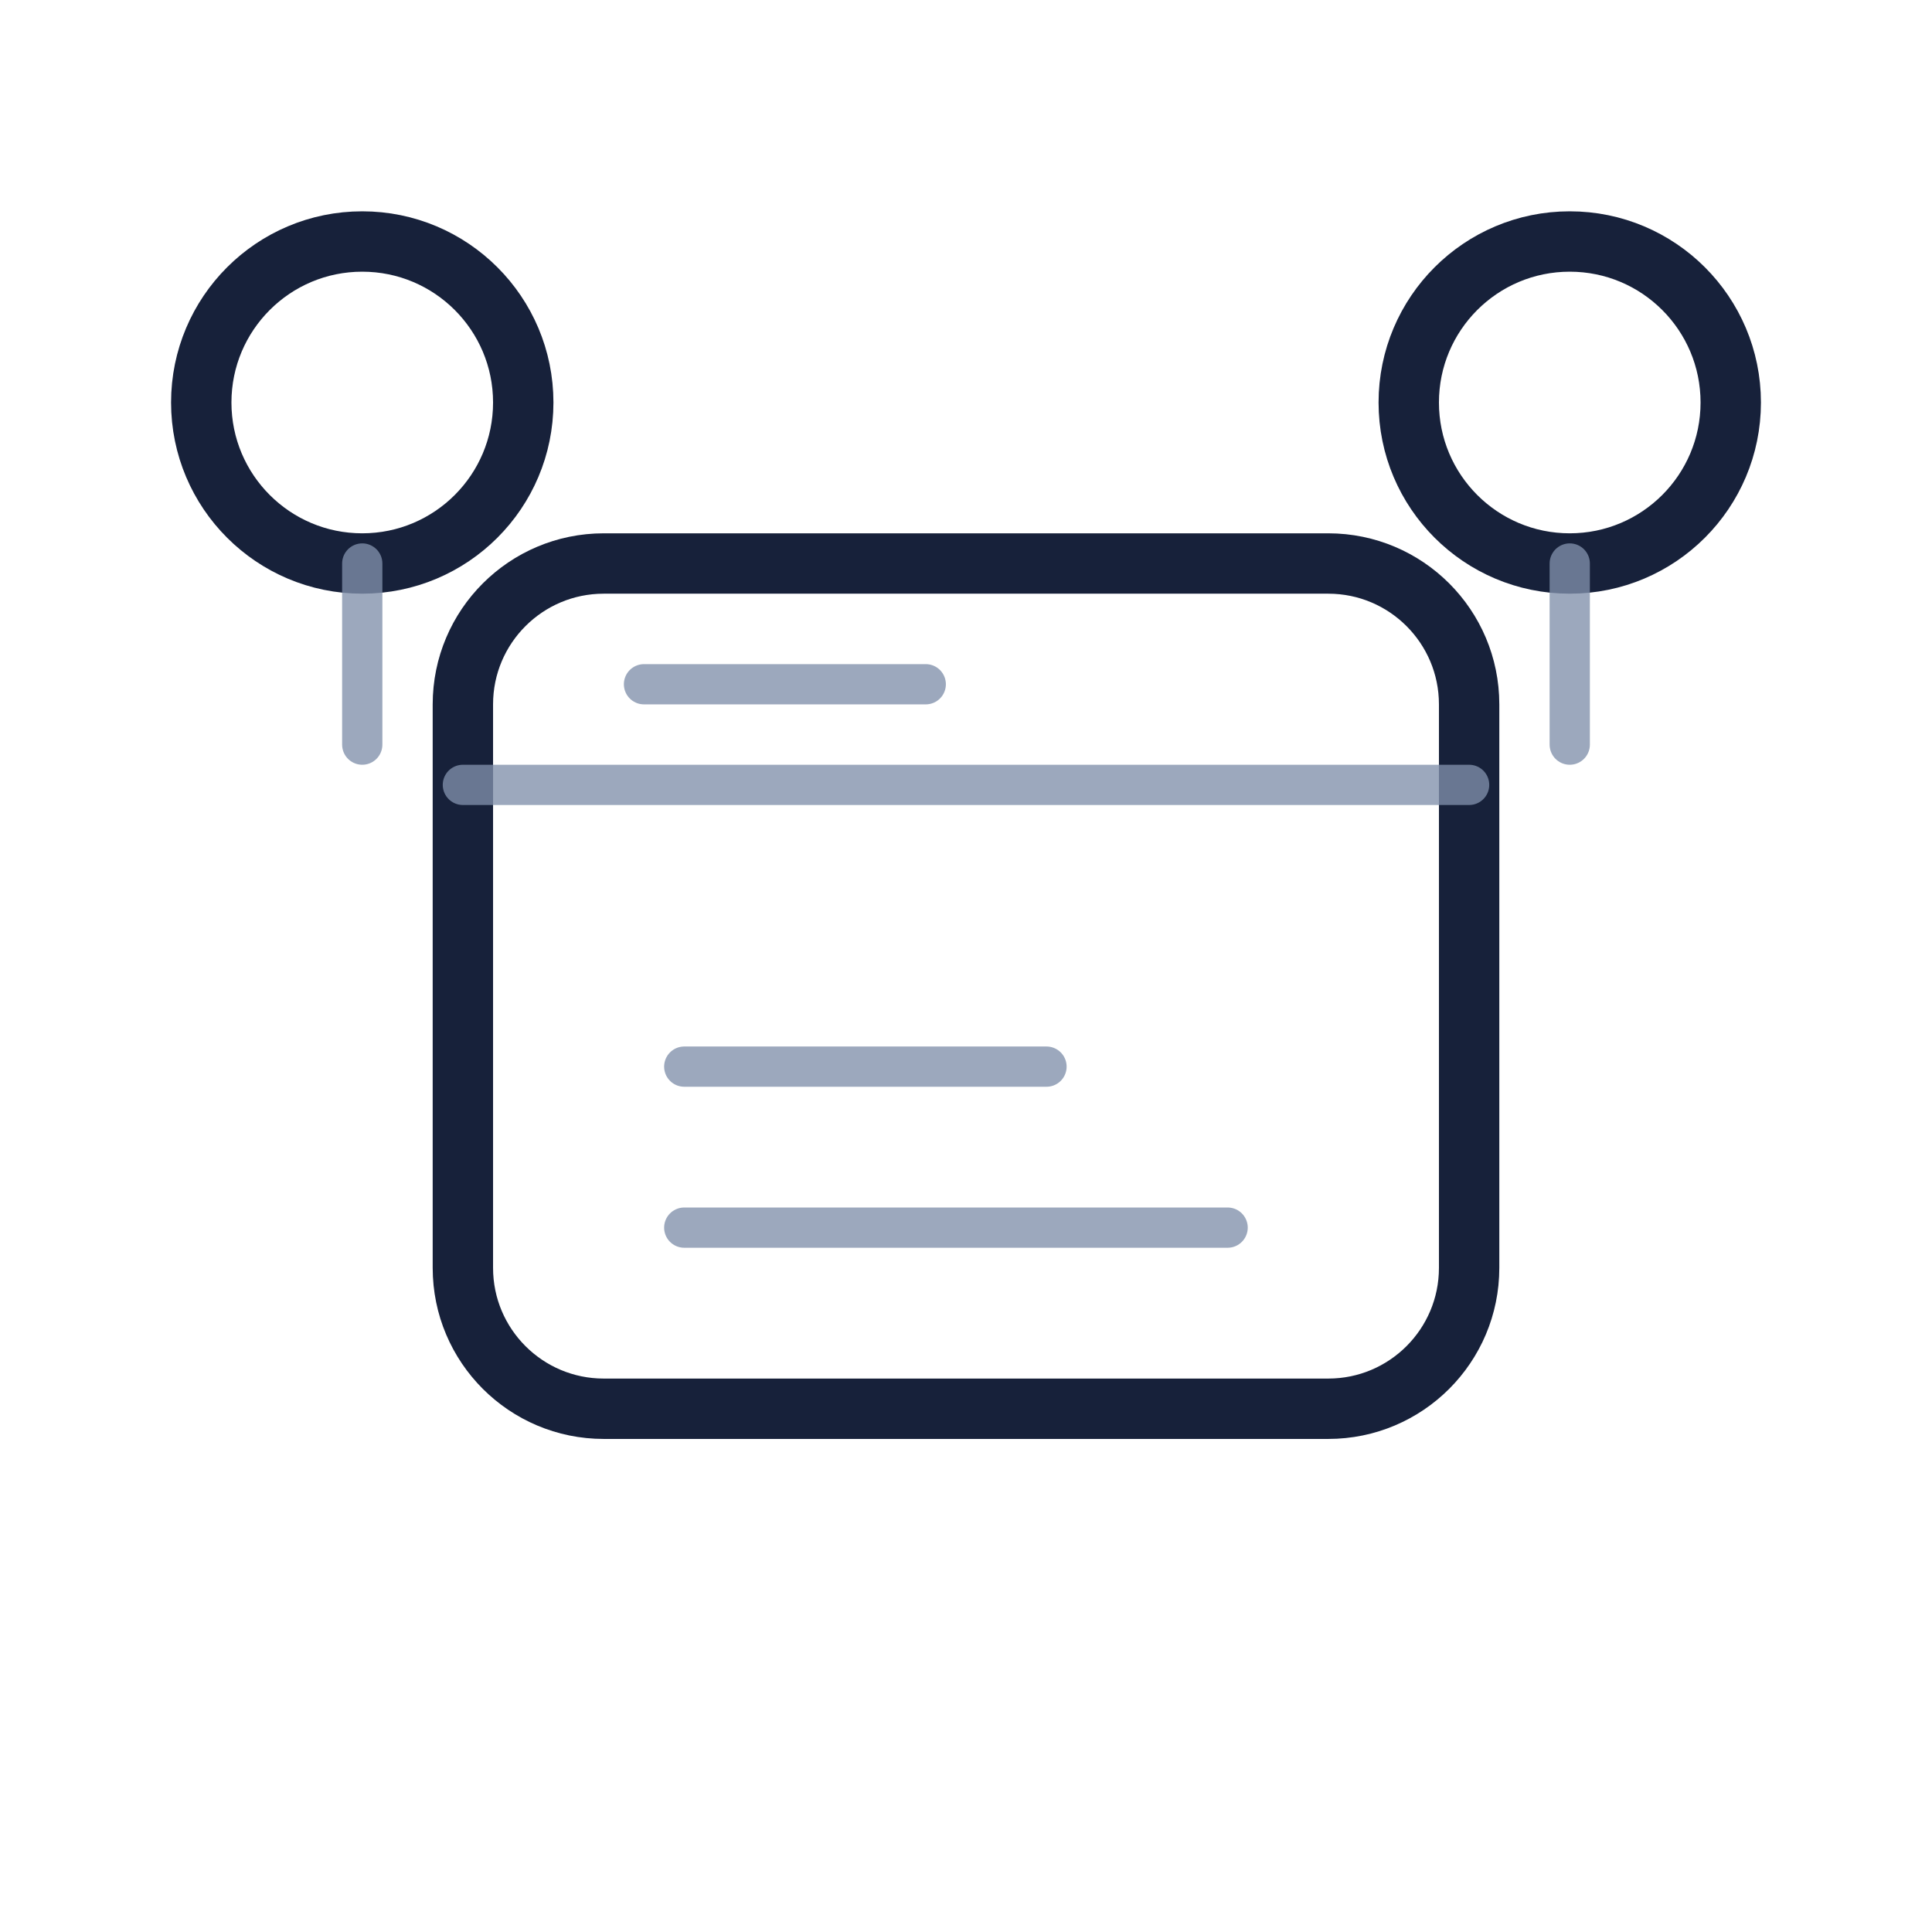
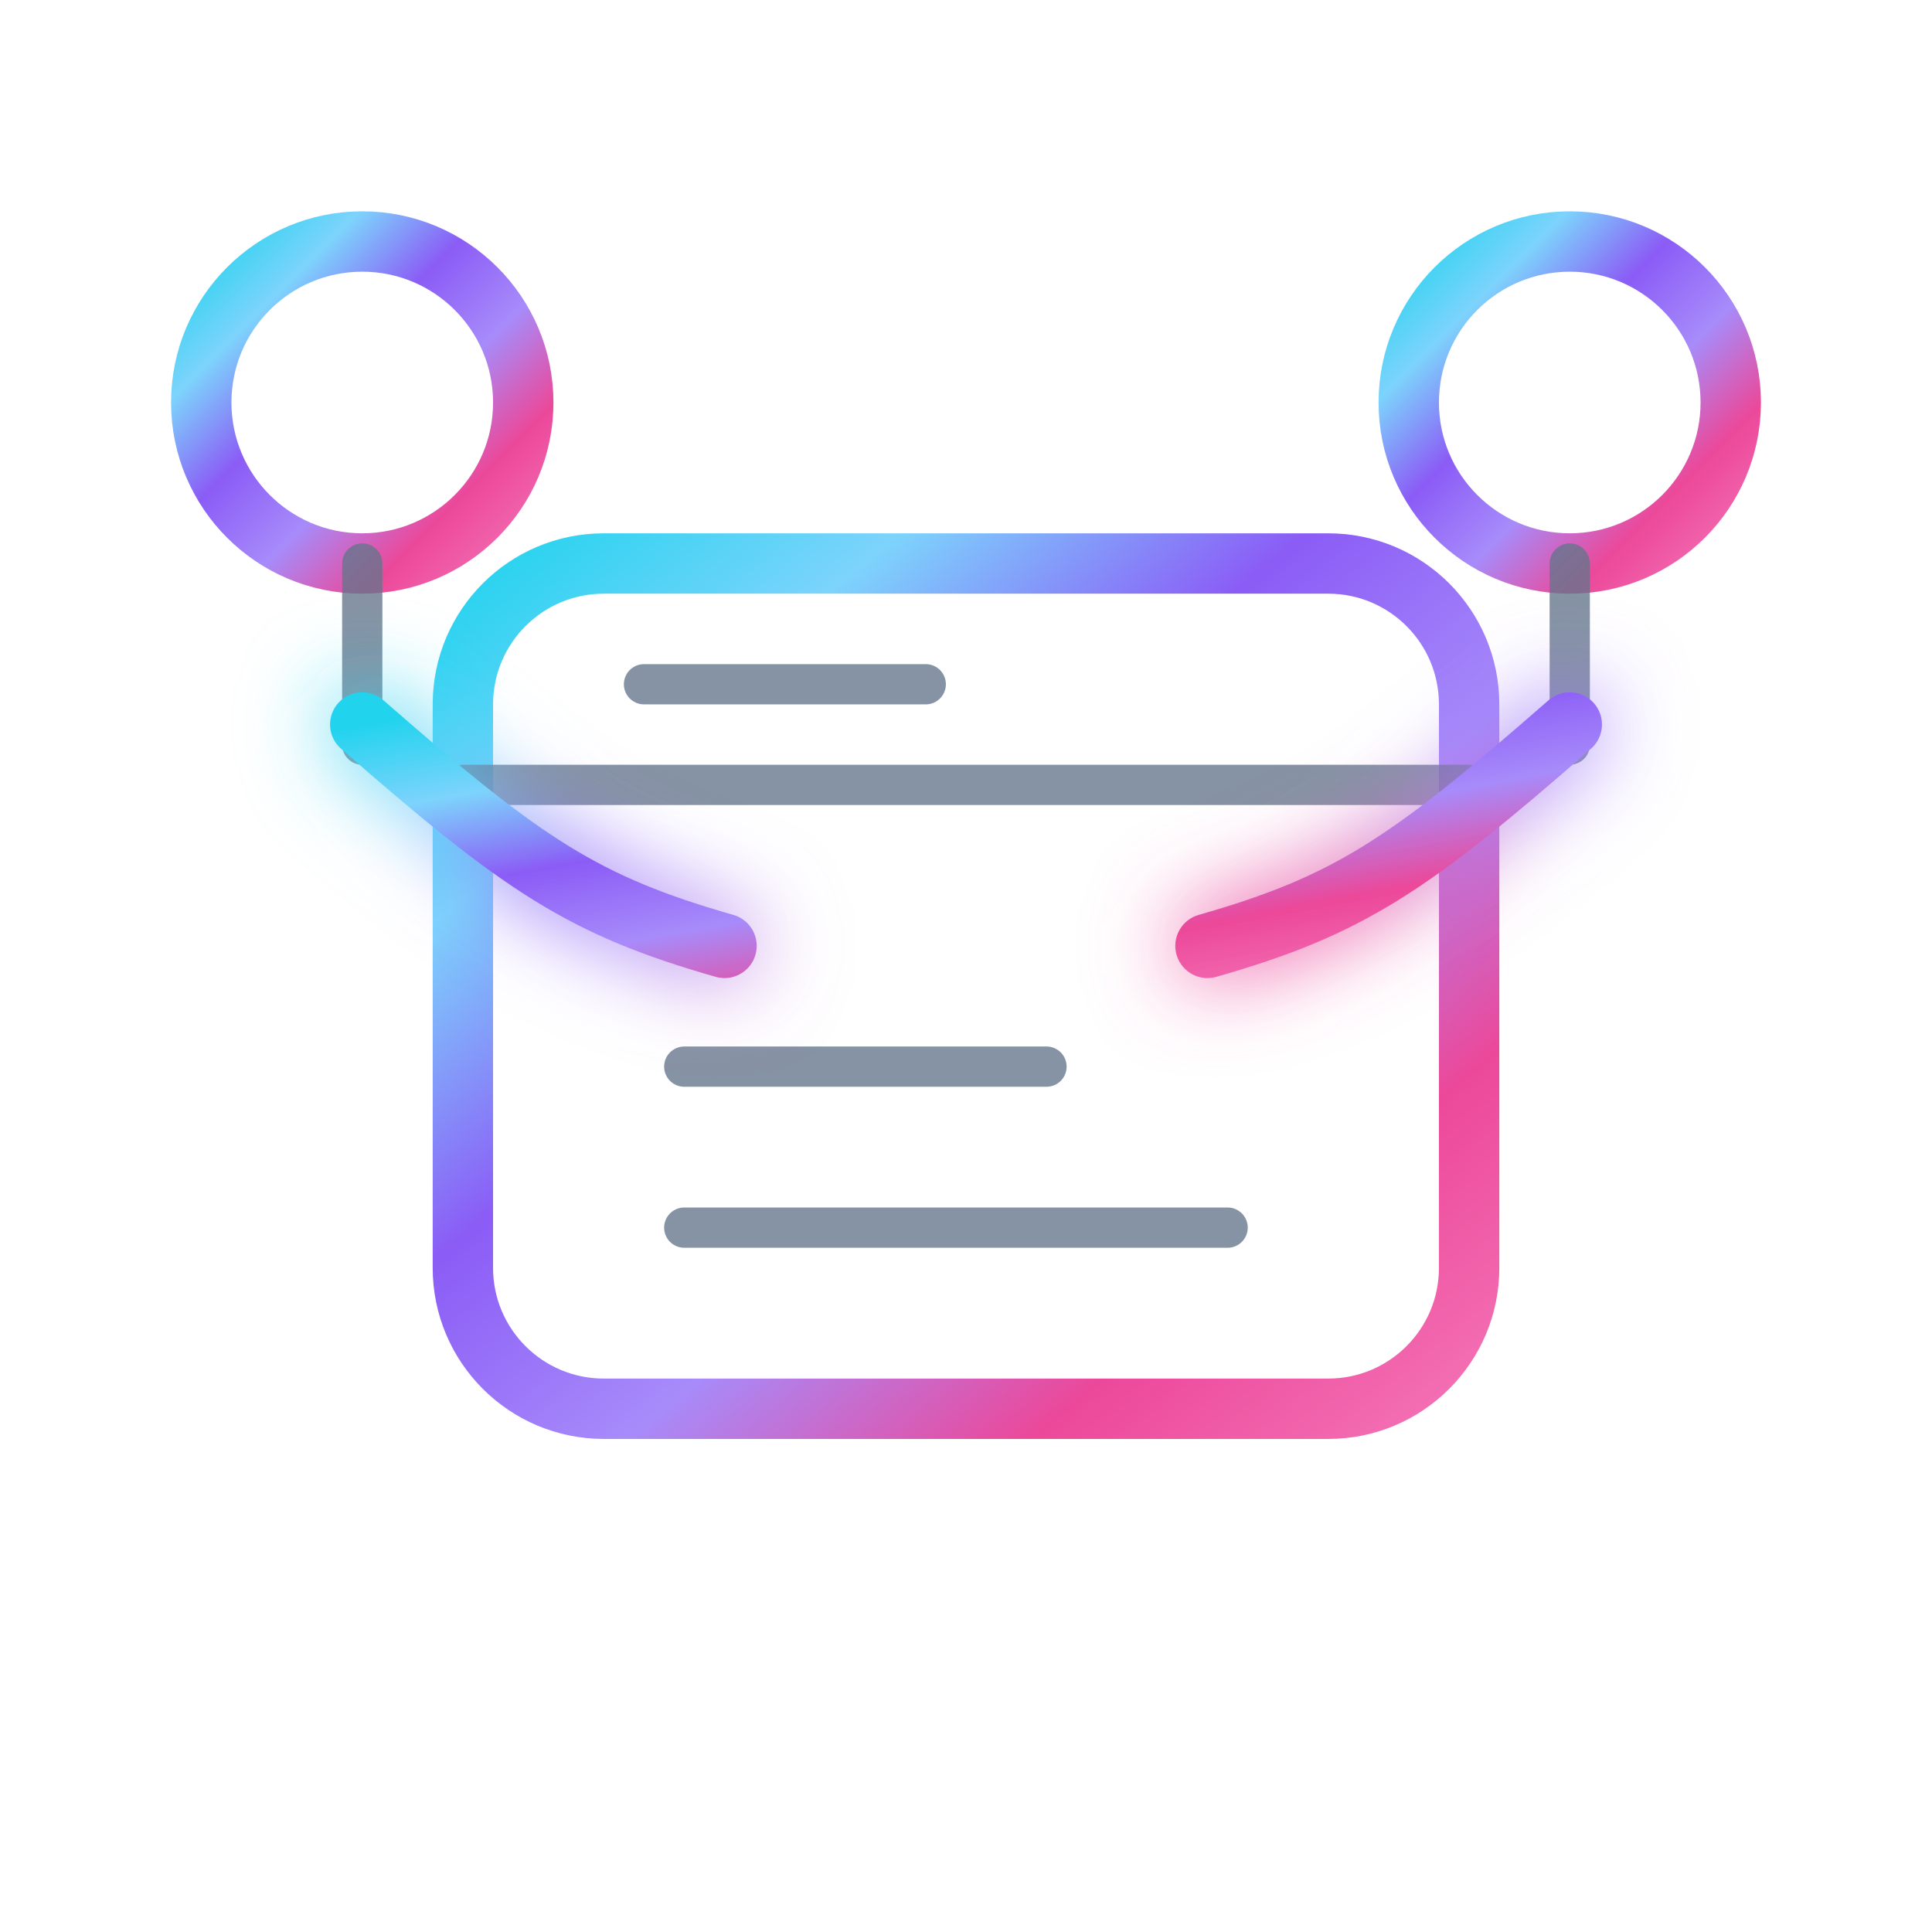
- <svg xmlns="http://www.w3.org/2000/svg" width="1024" height="1024" viewBox="0 0 96 96" role="img" aria-label="capabilitie-team-development-light">
+ <svg xmlns="http://www.w3.org/2000/svg" width="1024" height="1024" viewBox="0 0 96 96" role="img" aria-label="capability-team-development-active-dark">
  <defs>
    <linearGradient id="brand-gradient" x1="0%" y1="0%" x2="100%" y2="100%">
      <stop offset="0%" stop-color="#22D3EE" />
      <stop offset="20%" stop-color="#7DD3FC" />
      <stop offset="40%" stop-color="#8B5CF6" />
      <stop offset="60%" stop-color="#A78BFA" />
      <stop offset="80%" stop-color="#EC4899" />
      <stop offset="100%" stop-color="#F472B6" />
    </linearGradient>
    <radialGradient id="brand-glass" cx="38%" cy="28%" r="78%">
      <stop offset="0%" stop-color="#FFFFFF" stop-opacity="0.72" />
      <stop offset="28%" stop-color="#7DD3FC" stop-opacity="0.42" />
      <stop offset="66%" stop-color="#8B5CF6" stop-opacity="0.28" />
      <stop offset="100%" stop-color="#EC4899" stop-opacity="0.12" />
    </radialGradient>
    <filter id="soft-glow" x="-60%" y="-60%" width="220%" height="220%">
      <feGaussianBlur stdDeviation="2.2" result="blur" />
      <feMerge>
        <feMergeNode in="blur" />
        <feMergeNode in="SourceGraphic" />
      </feMerge>
    </filter>
    <filter id="wide-glow" x="-80%" y="-80%" width="260%" height="260%">
      <feGaussianBlur stdDeviation="5" result="blur" />
      <feMerge>
        <feMergeNode in="blur" />
        <feMergeNode in="SourceGraphic" />
      </feMerge>
    </filter>
  </defs>
  <g id="icon-structure">
    <g id="capability-symbol">
-       <rect x="23" y="28" width="50" height="42" rx="7" fill="none" stroke="#17213A" stroke-width="3" stroke-linecap="round" stroke-linejoin="round" opacity="1" />
-       <path d="M23 39h50M32 34h14" fill="none" stroke="#8090AA" stroke-width="2" stroke-linecap="round" stroke-linejoin="round" opacity="0.78" />
-       <circle cx="18" cy="20" r="8" fill="none" stroke="#17213A" stroke-width="3" stroke-linecap="round" stroke-linejoin="round" opacity="1" />
-       <circle cx="78" cy="20" r="8" fill="none" stroke="#17213A" stroke-width="3" stroke-linecap="round" stroke-linejoin="round" opacity="1" />
-       <path d="M18 28v9M78 28v9M34 53h18M34 61h27" fill="none" stroke="#8090AA" stroke-width="2" stroke-linecap="round" stroke-linejoin="round" opacity="0.78" />
+       <rect x="23" y="28" width="50" height="42" rx="7" fill="none" stroke="url(#brand-gradient)" stroke-width="3" stroke-linecap="round" stroke-linejoin="round" opacity="1" />
+       <path d="M23 39h50M32 34h14" fill="none" stroke="#64748B" stroke-width="2" stroke-linecap="round" stroke-linejoin="round" opacity="0.78" />
+       <circle cx="18" cy="20" r="8" fill="none" stroke="url(#brand-gradient)" stroke-width="3" stroke-linecap="round" stroke-linejoin="round" opacity="1" />
+       <circle cx="78" cy="20" r="8" fill="none" stroke="url(#brand-gradient)" stroke-width="3" stroke-linecap="round" stroke-linejoin="round" opacity="1" />
+       <path d="M18 28v9M78 28v9M34 53h18M34 61h27" fill="none" stroke="#64748B" stroke-width="2" stroke-linecap="round" stroke-linejoin="round" opacity="0.78" />
    </g>
  </g>
-   <g id="energy-trail" opacity="0" filter="url(#soft-glow)">
+   <g id="energy-trail" opacity="1" filter="url(#soft-glow)">
    <path d="M18 36 C26 43 29 45 36 47 M78 36 C70 43 67 45 60 47" fill="none" stroke="url(#brand-gradient)" stroke-width="3.2" stroke-linecap="round" stroke-linejoin="round" opacity="1" />
  </g>
</svg>
